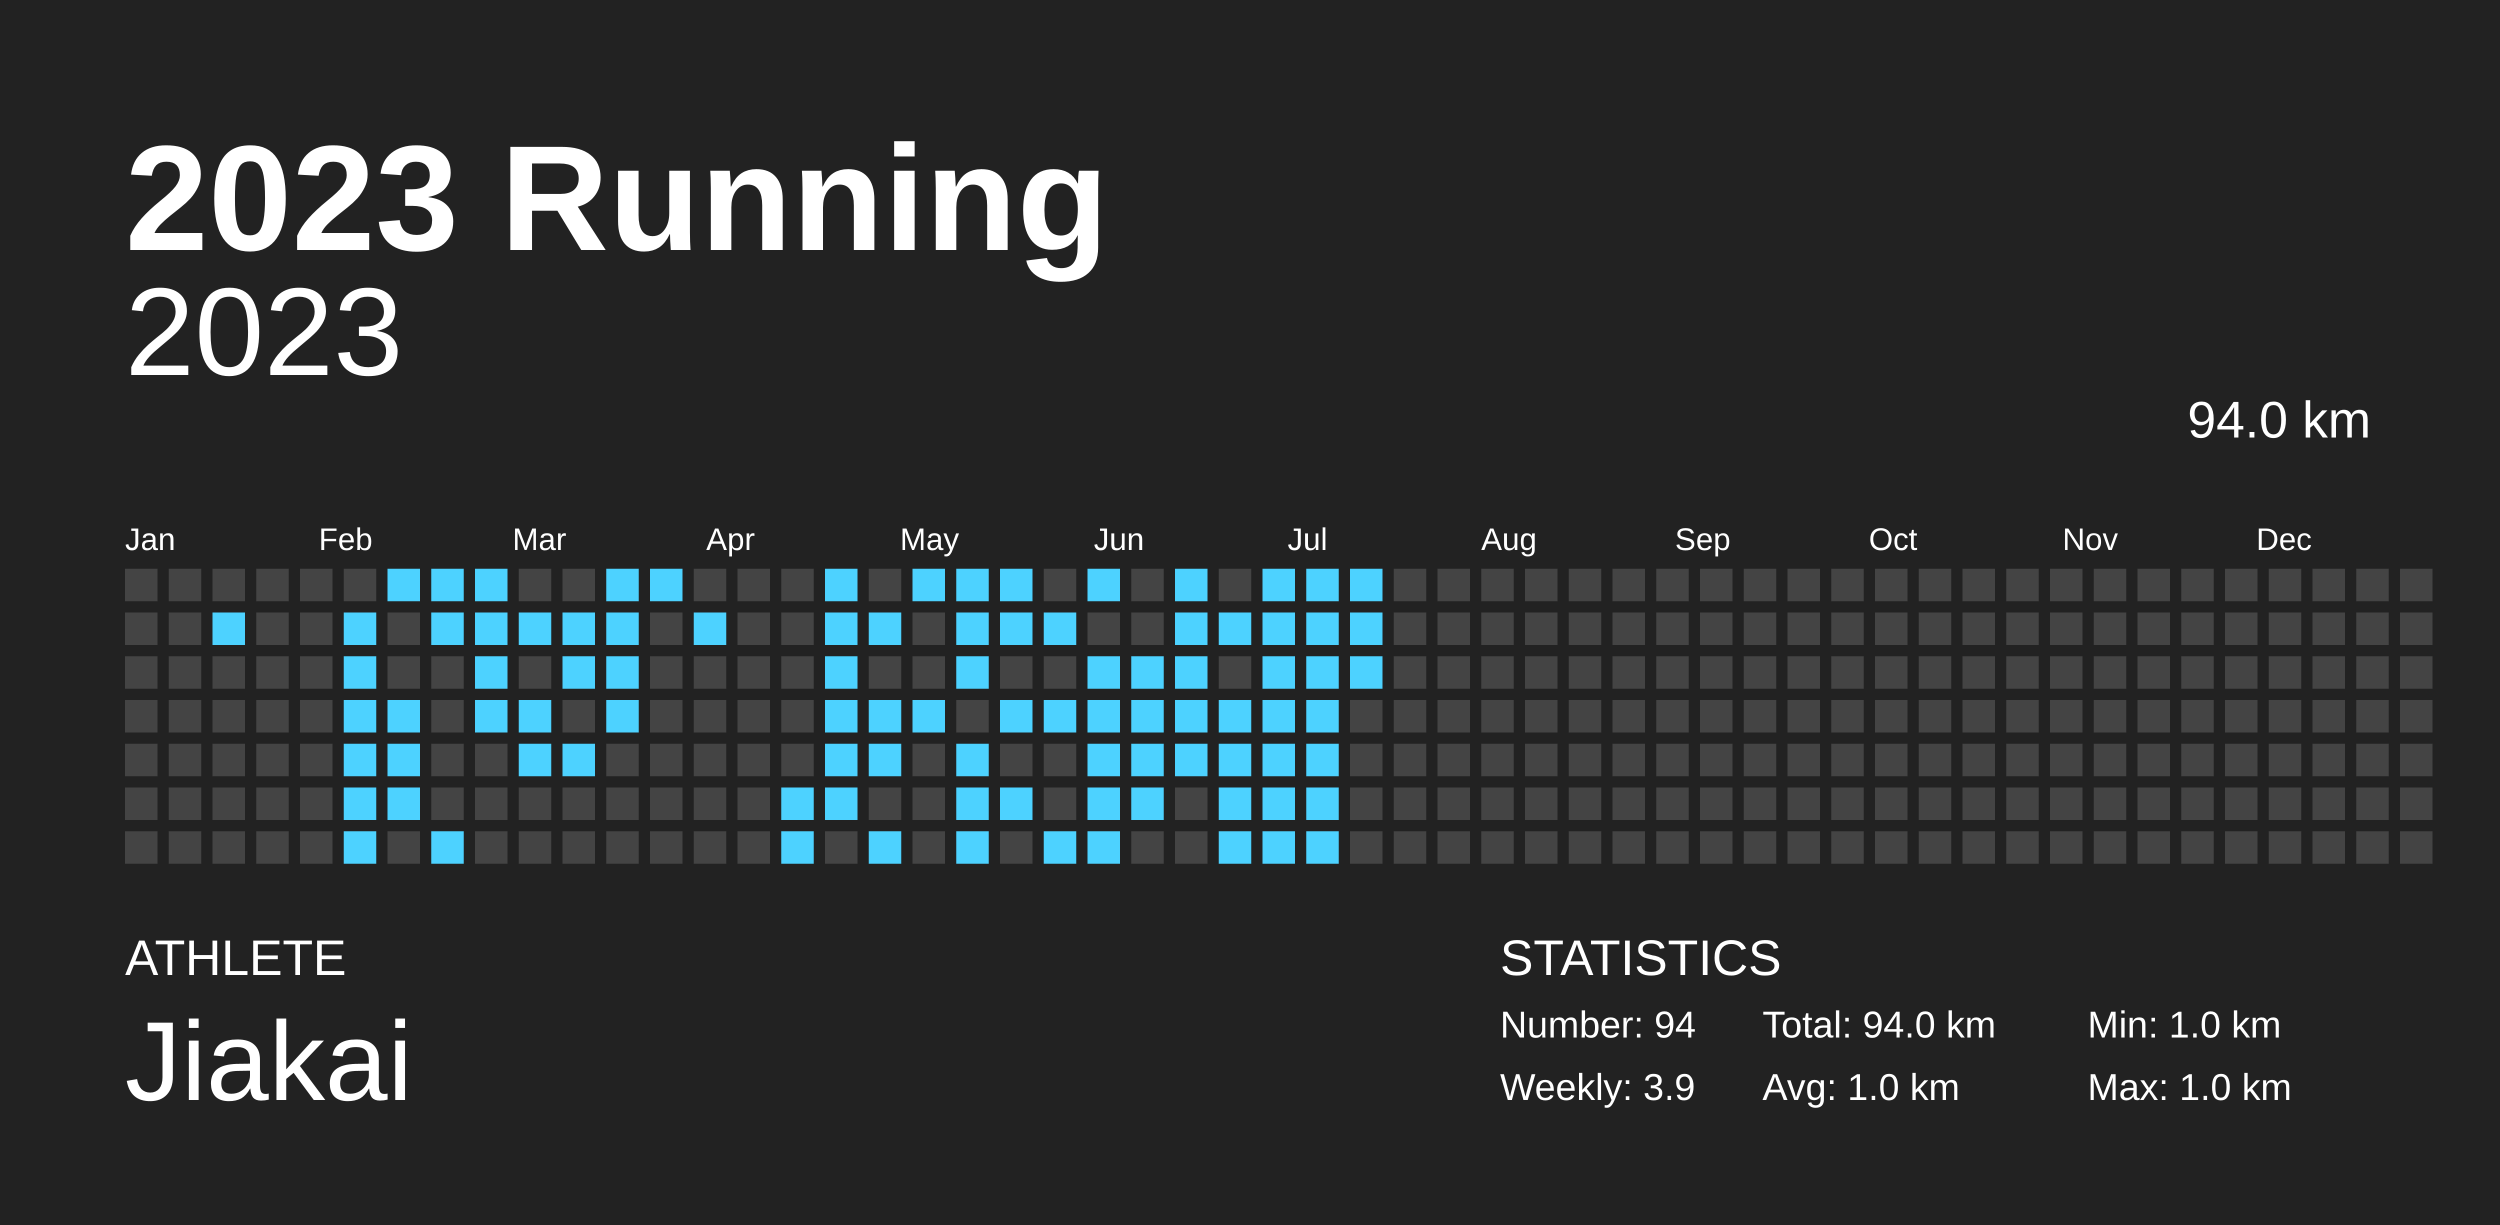
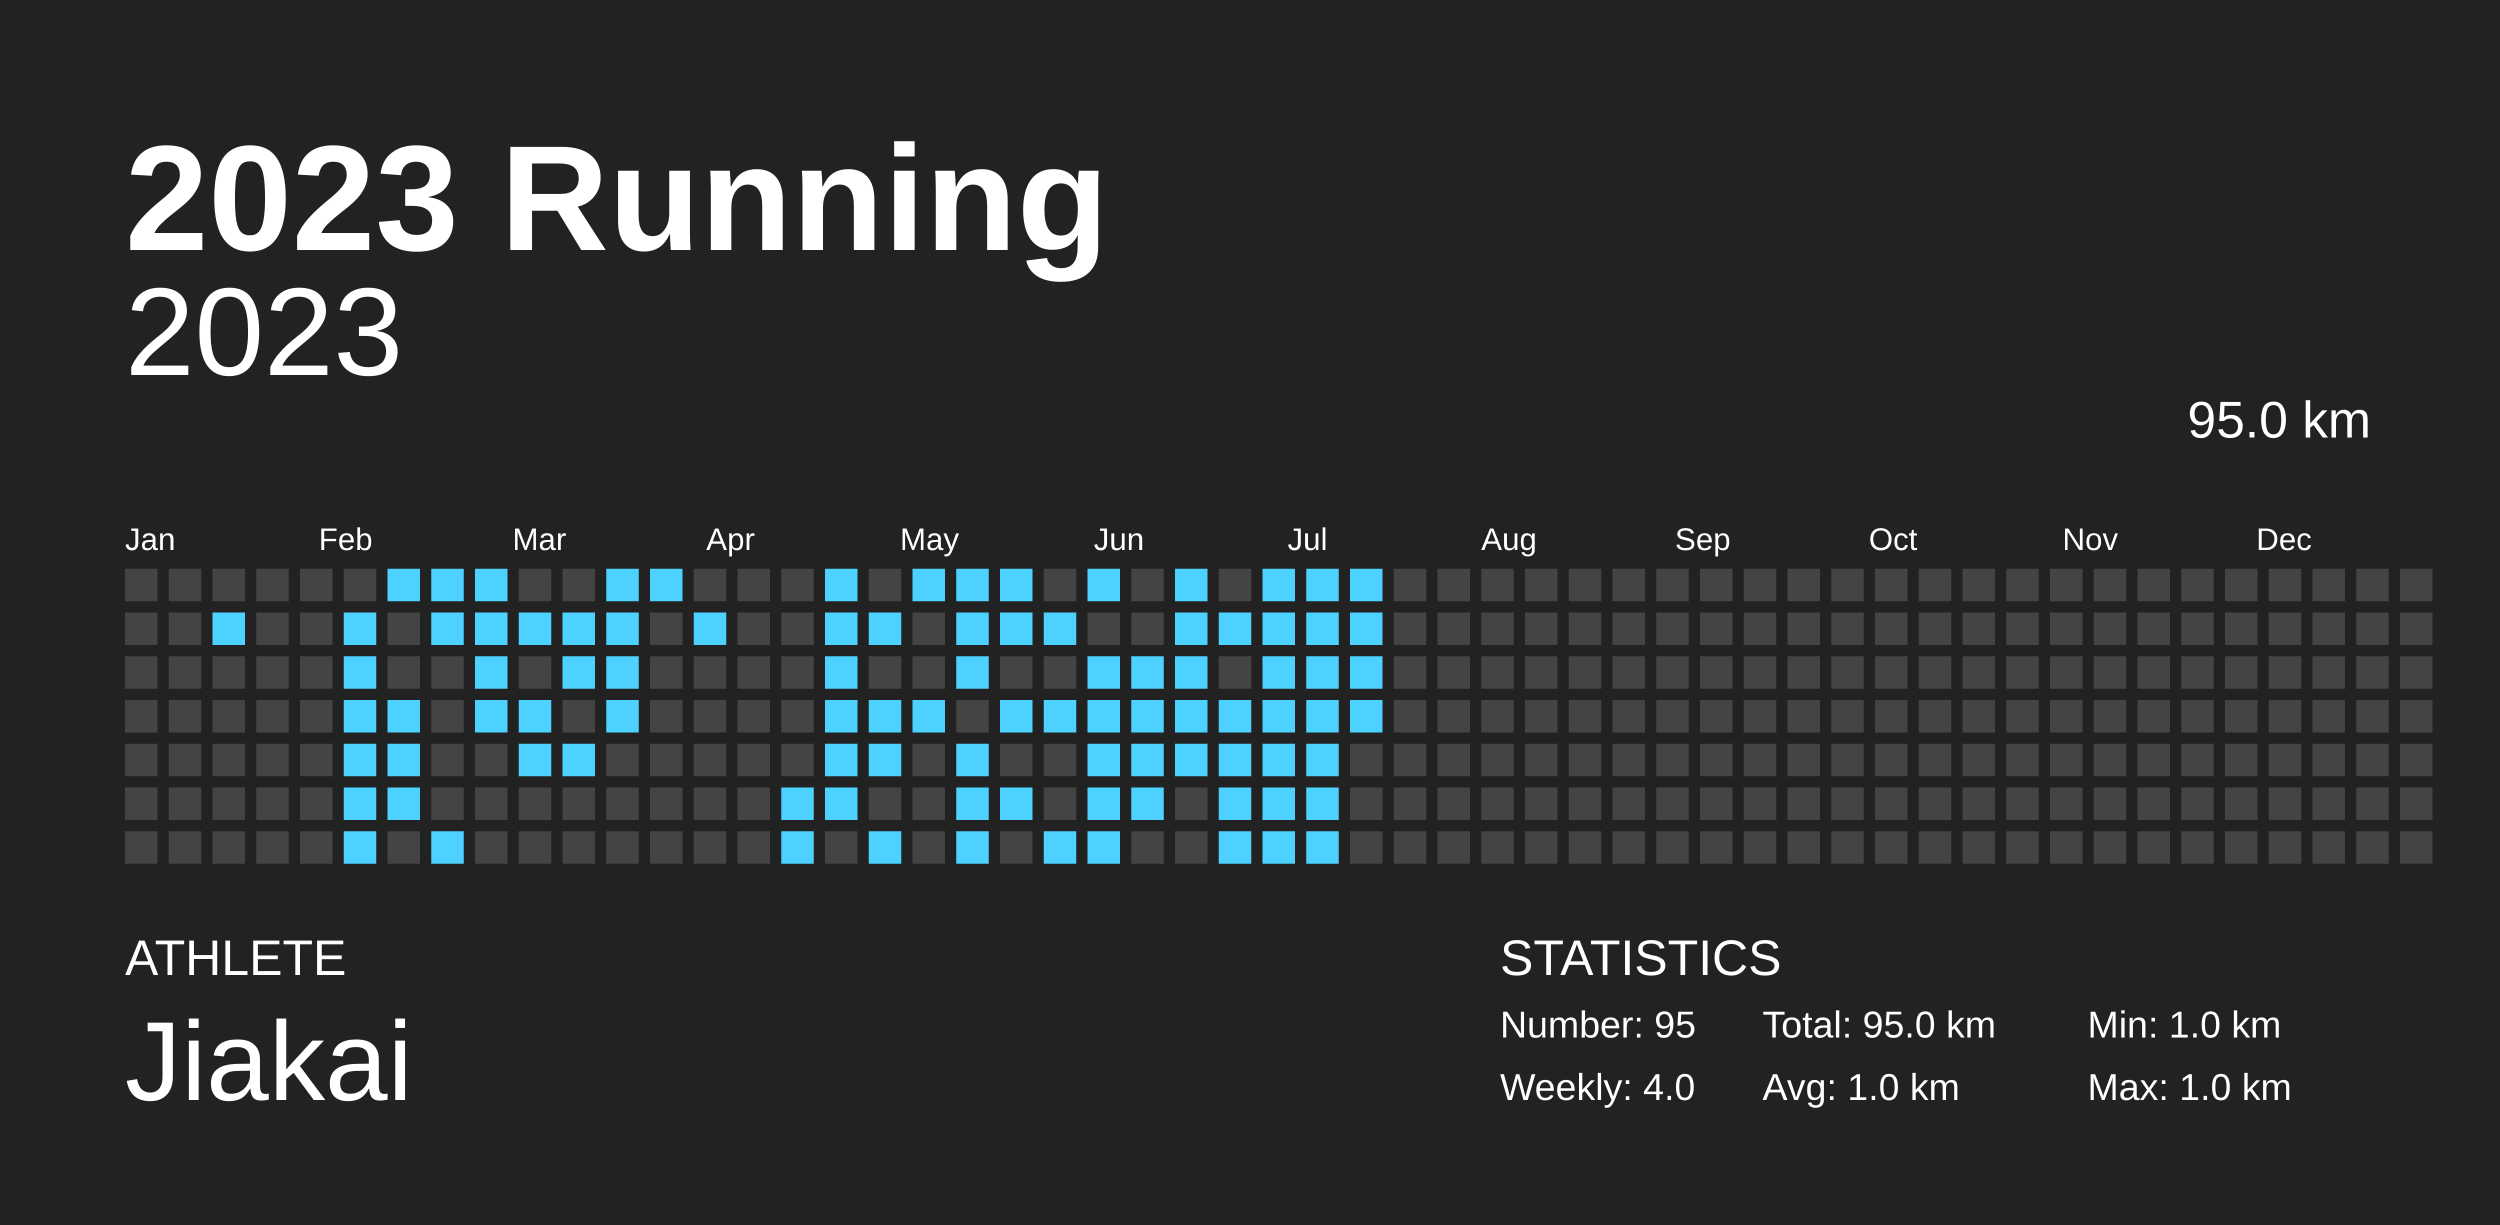
<svg xmlns="http://www.w3.org/2000/svg" baseProfile="full" height="98mm" version="1.1" viewBox="0,0,200,98" width="200mm">
  <defs />
  <rect fill="#222222" height="98" width="200" x="0" y="0" />
  <text fill="#FFFFFF" style="font-size:12px; font-family:Arial; font-weight:bold;" x="10" y="20">2023 Running</text>
  <text fill="#FFFFFF" style="font-size:4px; font-family:Arial" x="10" y="78">ATHLETE</text>
  <text fill="#FFFFFF" style="font-size:9px; font-family:Arial" x="10" y="88">Jiakai</text>
  <text fill="#FFFFFF" style="font-size:4px; font-family:Arial" x="120" y="78">STATISTICS</text>
-   <text fill="#FFFFFF" style="font-size:3px; font-family:Arial" x="120" y="83">Number: 94</text>
-   <text fill="#FFFFFF" style="font-size:3px; font-family:Arial" x="120" y="88">Weekly: 3.9</text>
-   <text fill="#FFFFFF" style="font-size:3px; font-family:Arial" x="141" y="83">Total: 94.0 km</text>
+   <text fill="#FFFFFF" style="font-size:3px; font-family:Arial" x="120" y="83">Number: 95</text>
+   <text fill="#FFFFFF" style="font-size:3px; font-family:Arial" x="120" y="88">Weekly: 4.0</text>
+   <text fill="#FFFFFF" style="font-size:3px; font-family:Arial" x="141" y="83">Total: 95.0 km</text>
  <text fill="#FFFFFF" style="font-size:3px; font-family:Arial" x="141" y="88">Avg: 1.0 km</text>
  <text fill="#FFFFFF" style="font-size:3px; font-family:Arial" x="167" y="83">Min: 1.0 km</text>
  <text fill="#FFFFFF" style="font-size:3px; font-family:Arial" x="167" y="88">Max: 1.0 km</text>
  <text alignment-baseline="hanging" fill="#FFFFFF" style="font-size:10.0px; font-family:Arial;" x="10" y="30">2023</text>
-   <text alignment-baseline="hanging" fill="#FFFFFF" style="font-size:4.125px; font-family:Arial;" x="175" y="35">94.0 km</text>
+   <text alignment-baseline="hanging" fill="#FFFFFF" style="font-size:4.125px; font-family:Arial;" x="175" y="35">95.0 km</text>
  <text fill="#FFFFFF" style="font-size:2.5px; font-family:Arial" x="10.0" y="44">Jan</text>
  <text fill="#FFFFFF" style="font-size:2.5px; font-family:Arial" x="25.5" y="44">Feb</text>
  <text fill="#FFFFFF" style="font-size:2.5px; font-family:Arial" x="41.0" y="44">Mar</text>
  <text fill="#FFFFFF" style="font-size:2.5px; font-family:Arial" x="56.5" y="44">Apr</text>
  <text fill="#FFFFFF" style="font-size:2.5px; font-family:Arial" x="72.0" y="44">May</text>
  <text fill="#FFFFFF" style="font-size:2.5px; font-family:Arial" x="87.5" y="44">Jun</text>
  <text fill="#FFFFFF" style="font-size:2.5px; font-family:Arial" x="103.0" y="44">Jul</text>
  <text fill="#FFFFFF" style="font-size:2.5px; font-family:Arial" x="118.5" y="44">Aug</text>
  <text fill="#FFFFFF" style="font-size:2.5px; font-family:Arial" x="134.0" y="44">Sep</text>
  <text fill="#FFFFFF" style="font-size:2.5px; font-family:Arial" x="149.5" y="44">Oct</text>
  <text fill="#FFFFFF" style="font-size:2.5px; font-family:Arial" x="165.0" y="44">Nov</text>
  <text fill="#FFFFFF" style="font-size:2.5px; font-family:Arial" x="180.5" y="44">Dec</text>
  <rect fill="#444444" height="2.6" width="2.6" x="10.0" y="45.5" />
  <rect fill="#444444" height="2.6" width="2.6" x="10.0" y="49.0" />
  <rect fill="#444444" height="2.6" width="2.6" x="10.0" y="52.5" />
  <rect fill="#444444" height="2.6" width="2.6" x="10.0" y="56.0" />
  <rect fill="#444444" height="2.6" width="2.6" x="10.0" y="59.5" />
  <rect fill="#444444" height="2.6" width="2.6" x="10.0" y="63.0" />
  <rect fill="#444444" height="2.6" width="2.6" x="10.0" y="66.5" />
  <rect fill="#444444" height="2.6" width="2.6" x="13.5" y="45.5" />
  <rect fill="#444444" height="2.6" width="2.6" x="13.5" y="49.0" />
  <rect fill="#444444" height="2.6" width="2.6" x="13.5" y="52.5" />
  <rect fill="#444444" height="2.6" width="2.6" x="13.5" y="56.0" />
  <rect fill="#444444" height="2.6" width="2.6" x="13.5" y="59.5" />
  <rect fill="#444444" height="2.6" width="2.6" x="13.5" y="63.0" />
  <rect fill="#444444" height="2.6" width="2.6" x="13.5" y="66.5" />
  <rect fill="#444444" height="2.6" width="2.6" x="17.0" y="45.5" />
  <rect fill="#4DD2FF" height="2.6" width="2.6" x="17.0" y="49.0" />
  <rect fill="#444444" height="2.6" width="2.6" x="17.0" y="52.5" />
  <rect fill="#444444" height="2.6" width="2.6" x="17.0" y="56.0" />
  <rect fill="#444444" height="2.6" width="2.6" x="17.0" y="59.5" />
  <rect fill="#444444" height="2.6" width="2.6" x="17.0" y="63.0" />
  <rect fill="#444444" height="2.6" width="2.6" x="17.0" y="66.5" />
  <rect fill="#444444" height="2.6" width="2.6" x="20.5" y="45.5" />
  <rect fill="#444444" height="2.6" width="2.6" x="20.5" y="49.0" />
  <rect fill="#444444" height="2.6" width="2.6" x="20.5" y="52.5" />
  <rect fill="#444444" height="2.6" width="2.6" x="20.5" y="56.0" />
  <rect fill="#444444" height="2.6" width="2.6" x="20.5" y="59.5" />
  <rect fill="#444444" height="2.6" width="2.6" x="20.5" y="63.0" />
  <rect fill="#444444" height="2.6" width="2.6" x="20.5" y="66.5" />
  <rect fill="#444444" height="2.6" width="2.6" x="24.0" y="45.5" />
  <rect fill="#444444" height="2.6" width="2.6" x="24.0" y="49.0" />
  <rect fill="#444444" height="2.6" width="2.6" x="24.0" y="52.5" />
  <rect fill="#444444" height="2.6" width="2.6" x="24.0" y="56.0" />
  <rect fill="#444444" height="2.6" width="2.6" x="24.0" y="59.5" />
  <rect fill="#444444" height="2.6" width="2.6" x="24.0" y="63.0" />
  <rect fill="#444444" height="2.6" width="2.6" x="24.0" y="66.5" />
  <rect fill="#444444" height="2.6" width="2.6" x="27.5" y="45.5" />
  <rect fill="#4DD2FF" height="2.6" width="2.6" x="27.5" y="49.0" />
  <rect fill="#4DD2FF" height="2.6" width="2.6" x="27.5" y="52.5" />
  <rect fill="#4DD2FF" height="2.6" width="2.6" x="27.5" y="56.0" />
  <rect fill="#4DD2FF" height="2.6" width="2.6" x="27.5" y="59.5" />
  <rect fill="#4DD2FF" height="2.6" width="2.6" x="27.5" y="63.0" />
  <rect fill="#4DD2FF" height="2.6" width="2.6" x="27.5" y="66.5" />
  <rect fill="#4DD2FF" height="2.6" width="2.6" x="31.0" y="45.5" />
  <rect fill="#444444" height="2.6" width="2.6" x="31.0" y="49.0" />
  <rect fill="#444444" height="2.6" width="2.6" x="31.0" y="52.5" />
  <rect fill="#4DD2FF" height="2.6" width="2.6" x="31.0" y="56.0" />
  <rect fill="#4DD2FF" height="2.6" width="2.6" x="31.0" y="59.5" />
  <rect fill="#4DD2FF" height="2.6" width="2.6" x="31.0" y="63.0" />
  <rect fill="#444444" height="2.6" width="2.6" x="31.0" y="66.5" />
  <rect fill="#4DD2FF" height="2.6" width="2.6" x="34.5" y="45.5" />
  <rect fill="#4DD2FF" height="2.6" width="2.6" x="34.5" y="49.0" />
  <rect fill="#444444" height="2.6" width="2.6" x="34.5" y="52.5" />
  <rect fill="#444444" height="2.6" width="2.6" x="34.5" y="56.0" />
  <rect fill="#444444" height="2.6" width="2.6" x="34.5" y="59.5" />
  <rect fill="#444444" height="2.6" width="2.6" x="34.5" y="63.0" />
  <rect fill="#4DD2FF" height="2.6" width="2.6" x="34.5" y="66.5" />
  <rect fill="#4DD2FF" height="2.6" width="2.6" x="38.0" y="45.5" />
  <rect fill="#4DD2FF" height="2.6" width="2.6" x="38.0" y="49.0" />
  <rect fill="#4DD2FF" height="2.6" width="2.6" x="38.0" y="52.5" />
  <rect fill="#4DD2FF" height="2.6" width="2.6" x="38.0" y="56.0" />
  <rect fill="#444444" height="2.6" width="2.6" x="38.0" y="59.5" />
  <rect fill="#444444" height="2.6" width="2.6" x="38.0" y="63.0" />
  <rect fill="#444444" height="2.6" width="2.6" x="38.0" y="66.5" />
  <rect fill="#444444" height="2.6" width="2.6" x="41.5" y="45.5" />
  <rect fill="#4DD2FF" height="2.6" width="2.6" x="41.5" y="49.0" />
  <rect fill="#444444" height="2.6" width="2.6" x="41.5" y="52.5" />
  <rect fill="#4DD2FF" height="2.6" width="2.6" x="41.5" y="56.0" />
  <rect fill="#4DD2FF" height="2.6" width="2.6" x="41.5" y="59.5" />
  <rect fill="#444444" height="2.6" width="2.6" x="41.5" y="63.0" />
  <rect fill="#444444" height="2.6" width="2.6" x="41.5" y="66.5" />
  <rect fill="#444444" height="2.6" width="2.6" x="45.0" y="45.5" />
  <rect fill="#4DD2FF" height="2.6" width="2.6" x="45.0" y="49.0" />
  <rect fill="#4DD2FF" height="2.6" width="2.6" x="45.0" y="52.5" />
  <rect fill="#444444" height="2.6" width="2.6" x="45.0" y="56.0" />
  <rect fill="#4DD2FF" height="2.6" width="2.6" x="45.0" y="59.5" />
  <rect fill="#444444" height="2.6" width="2.6" x="45.0" y="63.0" />
  <rect fill="#444444" height="2.6" width="2.6" x="45.0" y="66.5" />
  <rect fill="#4DD2FF" height="2.6" width="2.6" x="48.5" y="45.5" />
  <rect fill="#4DD2FF" height="2.6" width="2.6" x="48.5" y="49.0" />
  <rect fill="#4DD2FF" height="2.6" width="2.6" x="48.5" y="52.5" />
  <rect fill="#4DD2FF" height="2.6" width="2.6" x="48.5" y="56.0" />
  <rect fill="#444444" height="2.6" width="2.6" x="48.5" y="59.5" />
  <rect fill="#444444" height="2.6" width="2.6" x="48.5" y="63.0" />
  <rect fill="#444444" height="2.6" width="2.6" x="48.5" y="66.5" />
  <rect fill="#4DD2FF" height="2.6" width="2.6" x="52.0" y="45.5" />
  <rect fill="#444444" height="2.6" width="2.6" x="52.0" y="49.0" />
  <rect fill="#444444" height="2.6" width="2.6" x="52.0" y="52.5" />
  <rect fill="#444444" height="2.6" width="2.6" x="52.0" y="56.0" />
  <rect fill="#444444" height="2.6" width="2.6" x="52.0" y="59.5" />
  <rect fill="#444444" height="2.6" width="2.6" x="52.0" y="63.0" />
  <rect fill="#444444" height="2.6" width="2.6" x="52.0" y="66.5" />
  <rect fill="#444444" height="2.6" width="2.6" x="55.5" y="45.5" />
  <rect fill="#4DD2FF" height="2.6" width="2.6" x="55.5" y="49.0" />
  <rect fill="#444444" height="2.6" width="2.6" x="55.5" y="52.5" />
  <rect fill="#444444" height="2.6" width="2.6" x="55.5" y="56.0" />
  <rect fill="#444444" height="2.6" width="2.6" x="55.5" y="59.5" />
  <rect fill="#444444" height="2.6" width="2.6" x="55.5" y="63.0" />
  <rect fill="#444444" height="2.6" width="2.6" x="55.5" y="66.5" />
  <rect fill="#444444" height="2.6" width="2.6" x="59.0" y="45.5" />
  <rect fill="#444444" height="2.6" width="2.6" x="59.0" y="49.0" />
  <rect fill="#444444" height="2.6" width="2.6" x="59.0" y="52.5" />
  <rect fill="#444444" height="2.6" width="2.6" x="59.0" y="56.0" />
  <rect fill="#444444" height="2.6" width="2.6" x="59.0" y="59.5" />
  <rect fill="#444444" height="2.6" width="2.6" x="59.0" y="63.0" />
  <rect fill="#444444" height="2.6" width="2.6" x="59.0" y="66.5" />
  <rect fill="#444444" height="2.6" width="2.6" x="62.5" y="45.5" />
  <rect fill="#444444" height="2.6" width="2.6" x="62.5" y="49.0" />
  <rect fill="#444444" height="2.6" width="2.6" x="62.5" y="52.5" />
  <rect fill="#444444" height="2.6" width="2.6" x="62.5" y="56.0" />
  <rect fill="#444444" height="2.6" width="2.6" x="62.5" y="59.5" />
  <rect fill="#4DD2FF" height="2.6" width="2.6" x="62.5" y="63.0" />
  <rect fill="#4DD2FF" height="2.6" width="2.6" x="62.5" y="66.5" />
  <rect fill="#4DD2FF" height="2.6" width="2.6" x="66.0" y="45.5" />
  <rect fill="#4DD2FF" height="2.6" width="2.6" x="66.0" y="49.0" />
  <rect fill="#4DD2FF" height="2.6" width="2.6" x="66.0" y="52.5" />
  <rect fill="#4DD2FF" height="2.6" width="2.6" x="66.0" y="56.0" />
  <rect fill="#4DD2FF" height="2.6" width="2.6" x="66.0" y="59.5" />
  <rect fill="#4DD2FF" height="2.6" width="2.6" x="66.0" y="63.0" />
  <rect fill="#444444" height="2.6" width="2.6" x="66.0" y="66.5" />
  <rect fill="#444444" height="2.6" width="2.6" x="69.5" y="45.5" />
  <rect fill="#4DD2FF" height="2.6" width="2.6" x="69.5" y="49.0" />
  <rect fill="#444444" height="2.6" width="2.6" x="69.5" y="52.5" />
  <rect fill="#4DD2FF" height="2.6" width="2.6" x="69.5" y="56.0" />
  <rect fill="#4DD2FF" height="2.6" width="2.6" x="69.5" y="59.5" />
  <rect fill="#444444" height="2.6" width="2.6" x="69.5" y="63.0" />
  <rect fill="#4DD2FF" height="2.6" width="2.6" x="69.5" y="66.5" />
  <rect fill="#4DD2FF" height="2.6" width="2.6" x="73.0" y="45.5" />
  <rect fill="#444444" height="2.6" width="2.6" x="73.0" y="49.0" />
  <rect fill="#444444" height="2.6" width="2.6" x="73.0" y="52.5" />
  <rect fill="#4DD2FF" height="2.6" width="2.6" x="73.0" y="56.0" />
  <rect fill="#444444" height="2.6" width="2.6" x="73.0" y="59.5" />
  <rect fill="#444444" height="2.6" width="2.6" x="73.0" y="63.0" />
  <rect fill="#444444" height="2.6" width="2.6" x="73.0" y="66.5" />
  <rect fill="#4DD2FF" height="2.6" width="2.6" x="76.5" y="45.5" />
  <rect fill="#4DD2FF" height="2.6" width="2.6" x="76.5" y="49.0" />
  <rect fill="#4DD2FF" height="2.6" width="2.6" x="76.5" y="52.5" />
  <rect fill="#444444" height="2.6" width="2.6" x="76.5" y="56.0" />
  <rect fill="#4DD2FF" height="2.6" width="2.6" x="76.5" y="59.5" />
  <rect fill="#4DD2FF" height="2.6" width="2.6" x="76.5" y="63.0" />
  <rect fill="#4DD2FF" height="2.6" width="2.6" x="76.5" y="66.5" />
  <rect fill="#4DD2FF" height="2.6" width="2.6" x="80.0" y="45.5" />
  <rect fill="#4DD2FF" height="2.6" width="2.6" x="80.0" y="49.0" />
  <rect fill="#444444" height="2.6" width="2.6" x="80.0" y="52.5" />
  <rect fill="#4DD2FF" height="2.6" width="2.6" x="80.0" y="56.0" />
  <rect fill="#444444" height="2.6" width="2.6" x="80.0" y="59.5" />
  <rect fill="#4DD2FF" height="2.6" width="2.6" x="80.0" y="63.0" />
  <rect fill="#444444" height="2.6" width="2.6" x="80.0" y="66.5" />
  <rect fill="#444444" height="2.6" width="2.6" x="83.5" y="45.5" />
  <rect fill="#4DD2FF" height="2.6" width="2.6" x="83.5" y="49.0" />
  <rect fill="#444444" height="2.6" width="2.6" x="83.5" y="52.5" />
  <rect fill="#4DD2FF" height="2.6" width="2.6" x="83.5" y="56.0" />
  <rect fill="#444444" height="2.6" width="2.6" x="83.5" y="59.5" />
  <rect fill="#444444" height="2.6" width="2.6" x="83.5" y="63.0" />
  <rect fill="#4DD2FF" height="2.6" width="2.6" x="83.5" y="66.5" />
  <rect fill="#4DD2FF" height="2.6" width="2.6" x="87.0" y="45.5" />
  <rect fill="#444444" height="2.6" width="2.6" x="87.0" y="49.0" />
  <rect fill="#4DD2FF" height="2.6" width="2.6" x="87.0" y="52.5" />
  <rect fill="#4DD2FF" height="2.6" width="2.6" x="87.0" y="56.0" />
  <rect fill="#4DD2FF" height="2.6" width="2.6" x="87.0" y="59.5" />
  <rect fill="#4DD2FF" height="2.6" width="2.6" x="87.0" y="63.0" />
  <rect fill="#4DD2FF" height="2.6" width="2.6" x="87.0" y="66.5" />
  <rect fill="#444444" height="2.6" width="2.6" x="90.5" y="45.5" />
  <rect fill="#444444" height="2.6" width="2.6" x="90.5" y="49.0" />
  <rect fill="#4DD2FF" height="2.6" width="2.6" x="90.5" y="52.5" />
  <rect fill="#4DD2FF" height="2.6" width="2.6" x="90.5" y="56.0" />
  <rect fill="#4DD2FF" height="2.6" width="2.6" x="90.5" y="59.5" />
  <rect fill="#4DD2FF" height="2.6" width="2.6" x="90.5" y="63.0" />
  <rect fill="#444444" height="2.6" width="2.6" x="90.5" y="66.5" />
  <rect fill="#4DD2FF" height="2.6" width="2.6" x="94.0" y="45.5" />
  <rect fill="#4DD2FF" height="2.6" width="2.6" x="94.0" y="49.0" />
  <rect fill="#4DD2FF" height="2.6" width="2.6" x="94.0" y="52.5" />
  <rect fill="#4DD2FF" height="2.6" width="2.6" x="94.0" y="56.0" />
  <rect fill="#4DD2FF" height="2.6" width="2.6" x="94.0" y="59.5" />
  <rect fill="#444444" height="2.6" width="2.6" x="94.0" y="63.0" />
  <rect fill="#444444" height="2.6" width="2.6" x="94.0" y="66.5" />
  <rect fill="#444444" height="2.6" width="2.6" x="97.5" y="45.5" />
  <rect fill="#4DD2FF" height="2.6" width="2.6" x="97.5" y="49.0" />
  <rect fill="#444444" height="2.6" width="2.6" x="97.5" y="52.5" />
  <rect fill="#4DD2FF" height="2.6" width="2.6" x="97.5" y="56.0" />
  <rect fill="#4DD2FF" height="2.6" width="2.6" x="97.5" y="59.5" />
  <rect fill="#4DD2FF" height="2.6" width="2.6" x="97.5" y="63.0" />
  <rect fill="#4DD2FF" height="2.6" width="2.6" x="97.5" y="66.5" />
  <rect fill="#4DD2FF" height="2.6" width="2.6" x="101.0" y="45.5" />
  <rect fill="#4DD2FF" height="2.6" width="2.6" x="101.0" y="49.0" />
  <rect fill="#4DD2FF" height="2.6" width="2.6" x="101.0" y="52.5" />
  <rect fill="#4DD2FF" height="2.6" width="2.6" x="101.0" y="56.0" />
  <rect fill="#4DD2FF" height="2.6" width="2.6" x="101.0" y="59.5" />
  <rect fill="#4DD2FF" height="2.6" width="2.6" x="101.0" y="63.0" />
  <rect fill="#4DD2FF" height="2.6" width="2.6" x="101.0" y="66.5" />
  <rect fill="#4DD2FF" height="2.6" width="2.6" x="104.5" y="45.5" />
  <rect fill="#4DD2FF" height="2.6" width="2.6" x="104.5" y="49.0" />
  <rect fill="#4DD2FF" height="2.6" width="2.6" x="104.5" y="52.5" />
  <rect fill="#4DD2FF" height="2.6" width="2.6" x="104.5" y="56.0" />
  <rect fill="#4DD2FF" height="2.6" width="2.6" x="104.5" y="59.5" />
  <rect fill="#4DD2FF" height="2.6" width="2.6" x="104.5" y="63.0" />
  <rect fill="#4DD2FF" height="2.6" width="2.6" x="104.5" y="66.5" />
  <rect fill="#4DD2FF" height="2.6" width="2.6" x="108.0" y="45.5" />
  <rect fill="#4DD2FF" height="2.6" width="2.6" x="108.0" y="49.0" />
  <rect fill="#4DD2FF" height="2.6" width="2.6" x="108.0" y="52.5" />
-   <rect fill="#444444" height="2.6" width="2.6" x="108.0" y="56.0" />
+   <rect fill="#4DD2FF" height="2.6" width="2.6" x="108.0" y="56.0" />
  <rect fill="#444444" height="2.6" width="2.6" x="108.0" y="59.5" />
  <rect fill="#444444" height="2.6" width="2.6" x="108.0" y="63.0" />
  <rect fill="#444444" height="2.6" width="2.6" x="108.0" y="66.5" />
  <rect fill="#444444" height="2.6" width="2.6" x="111.5" y="45.5" />
  <rect fill="#444444" height="2.6" width="2.6" x="111.5" y="49.0" />
  <rect fill="#444444" height="2.6" width="2.6" x="111.5" y="52.5" />
  <rect fill="#444444" height="2.6" width="2.6" x="111.5" y="56.0" />
  <rect fill="#444444" height="2.6" width="2.6" x="111.5" y="59.5" />
  <rect fill="#444444" height="2.6" width="2.6" x="111.5" y="63.0" />
  <rect fill="#444444" height="2.6" width="2.6" x="111.5" y="66.5" />
  <rect fill="#444444" height="2.6" width="2.6" x="115.0" y="45.5" />
  <rect fill="#444444" height="2.6" width="2.6" x="115.0" y="49.0" />
  <rect fill="#444444" height="2.6" width="2.6" x="115.0" y="52.5" />
  <rect fill="#444444" height="2.6" width="2.6" x="115.0" y="56.0" />
  <rect fill="#444444" height="2.6" width="2.6" x="115.0" y="59.5" />
  <rect fill="#444444" height="2.6" width="2.6" x="115.0" y="63.0" />
  <rect fill="#444444" height="2.6" width="2.6" x="115.0" y="66.5" />
  <rect fill="#444444" height="2.6" width="2.6" x="118.5" y="45.5" />
  <rect fill="#444444" height="2.6" width="2.6" x="118.5" y="49.0" />
  <rect fill="#444444" height="2.6" width="2.6" x="118.5" y="52.5" />
  <rect fill="#444444" height="2.6" width="2.6" x="118.5" y="56.0" />
  <rect fill="#444444" height="2.6" width="2.6" x="118.5" y="59.5" />
  <rect fill="#444444" height="2.6" width="2.6" x="118.5" y="63.0" />
  <rect fill="#444444" height="2.6" width="2.6" x="118.5" y="66.5" />
  <rect fill="#444444" height="2.6" width="2.6" x="122.0" y="45.5" />
  <rect fill="#444444" height="2.6" width="2.6" x="122.0" y="49.0" />
  <rect fill="#444444" height="2.6" width="2.6" x="122.0" y="52.5" />
  <rect fill="#444444" height="2.6" width="2.6" x="122.0" y="56.0" />
  <rect fill="#444444" height="2.6" width="2.6" x="122.0" y="59.5" />
  <rect fill="#444444" height="2.6" width="2.6" x="122.0" y="63.0" />
  <rect fill="#444444" height="2.6" width="2.6" x="122.0" y="66.5" />
  <rect fill="#444444" height="2.6" width="2.6" x="125.5" y="45.5" />
  <rect fill="#444444" height="2.6" width="2.6" x="125.5" y="49.0" />
  <rect fill="#444444" height="2.6" width="2.6" x="125.5" y="52.5" />
  <rect fill="#444444" height="2.6" width="2.6" x="125.5" y="56.0" />
  <rect fill="#444444" height="2.6" width="2.6" x="125.5" y="59.5" />
  <rect fill="#444444" height="2.6" width="2.6" x="125.5" y="63.0" />
  <rect fill="#444444" height="2.6" width="2.6" x="125.5" y="66.5" />
  <rect fill="#444444" height="2.6" width="2.6" x="129.0" y="45.5" />
  <rect fill="#444444" height="2.6" width="2.6" x="129.0" y="49.0" />
  <rect fill="#444444" height="2.6" width="2.6" x="129.0" y="52.5" />
  <rect fill="#444444" height="2.6" width="2.6" x="129.0" y="56.0" />
  <rect fill="#444444" height="2.6" width="2.6" x="129.0" y="59.5" />
  <rect fill="#444444" height="2.6" width="2.6" x="129.0" y="63.0" />
  <rect fill="#444444" height="2.6" width="2.6" x="129.0" y="66.5" />
  <rect fill="#444444" height="2.6" width="2.6" x="132.5" y="45.5" />
  <rect fill="#444444" height="2.6" width="2.6" x="132.5" y="49.0" />
  <rect fill="#444444" height="2.6" width="2.6" x="132.5" y="52.5" />
  <rect fill="#444444" height="2.6" width="2.6" x="132.5" y="56.0" />
  <rect fill="#444444" height="2.6" width="2.6" x="132.5" y="59.5" />
  <rect fill="#444444" height="2.6" width="2.6" x="132.5" y="63.0" />
  <rect fill="#444444" height="2.6" width="2.6" x="132.5" y="66.5" />
  <rect fill="#444444" height="2.6" width="2.6" x="136.0" y="45.5" />
  <rect fill="#444444" height="2.6" width="2.6" x="136.0" y="49.0" />
  <rect fill="#444444" height="2.6" width="2.6" x="136.0" y="52.5" />
  <rect fill="#444444" height="2.6" width="2.6" x="136.0" y="56.0" />
  <rect fill="#444444" height="2.6" width="2.6" x="136.0" y="59.5" />
  <rect fill="#444444" height="2.6" width="2.6" x="136.0" y="63.0" />
  <rect fill="#444444" height="2.6" width="2.6" x="136.0" y="66.5" />
  <rect fill="#444444" height="2.6" width="2.6" x="139.5" y="45.5" />
  <rect fill="#444444" height="2.6" width="2.6" x="139.5" y="49.0" />
  <rect fill="#444444" height="2.6" width="2.6" x="139.5" y="52.5" />
  <rect fill="#444444" height="2.6" width="2.6" x="139.5" y="56.0" />
  <rect fill="#444444" height="2.6" width="2.6" x="139.5" y="59.5" />
  <rect fill="#444444" height="2.6" width="2.6" x="139.5" y="63.0" />
  <rect fill="#444444" height="2.6" width="2.6" x="139.5" y="66.5" />
  <rect fill="#444444" height="2.6" width="2.6" x="143.0" y="45.5" />
  <rect fill="#444444" height="2.6" width="2.6" x="143.0" y="49.0" />
  <rect fill="#444444" height="2.6" width="2.6" x="143.0" y="52.5" />
  <rect fill="#444444" height="2.6" width="2.6" x="143.0" y="56.0" />
  <rect fill="#444444" height="2.6" width="2.6" x="143.0" y="59.5" />
  <rect fill="#444444" height="2.6" width="2.6" x="143.0" y="63.0" />
  <rect fill="#444444" height="2.6" width="2.6" x="143.0" y="66.5" />
  <rect fill="#444444" height="2.6" width="2.6" x="146.5" y="45.5" />
  <rect fill="#444444" height="2.6" width="2.6" x="146.5" y="49.0" />
  <rect fill="#444444" height="2.6" width="2.6" x="146.5" y="52.5" />
  <rect fill="#444444" height="2.6" width="2.6" x="146.5" y="56.0" />
  <rect fill="#444444" height="2.6" width="2.6" x="146.5" y="59.5" />
  <rect fill="#444444" height="2.6" width="2.6" x="146.5" y="63.0" />
  <rect fill="#444444" height="2.6" width="2.6" x="146.5" y="66.5" />
  <rect fill="#444444" height="2.6" width="2.6" x="150.0" y="45.5" />
  <rect fill="#444444" height="2.6" width="2.6" x="150.0" y="49.0" />
  <rect fill="#444444" height="2.6" width="2.6" x="150.0" y="52.5" />
  <rect fill="#444444" height="2.6" width="2.6" x="150.0" y="56.0" />
  <rect fill="#444444" height="2.6" width="2.6" x="150.0" y="59.5" />
  <rect fill="#444444" height="2.6" width="2.6" x="150.0" y="63.0" />
  <rect fill="#444444" height="2.6" width="2.6" x="150.0" y="66.5" />
  <rect fill="#444444" height="2.6" width="2.6" x="153.5" y="45.5" />
  <rect fill="#444444" height="2.6" width="2.6" x="153.5" y="49.0" />
  <rect fill="#444444" height="2.6" width="2.6" x="153.5" y="52.5" />
  <rect fill="#444444" height="2.6" width="2.6" x="153.5" y="56.0" />
  <rect fill="#444444" height="2.6" width="2.6" x="153.5" y="59.5" />
  <rect fill="#444444" height="2.6" width="2.6" x="153.5" y="63.0" />
  <rect fill="#444444" height="2.6" width="2.6" x="153.5" y="66.5" />
  <rect fill="#444444" height="2.6" width="2.6" x="157.0" y="45.5" />
  <rect fill="#444444" height="2.6" width="2.6" x="157.0" y="49.0" />
  <rect fill="#444444" height="2.6" width="2.6" x="157.0" y="52.5" />
  <rect fill="#444444" height="2.6" width="2.6" x="157.0" y="56.0" />
  <rect fill="#444444" height="2.6" width="2.6" x="157.0" y="59.5" />
  <rect fill="#444444" height="2.6" width="2.6" x="157.0" y="63.0" />
  <rect fill="#444444" height="2.6" width="2.6" x="157.0" y="66.5" />
  <rect fill="#444444" height="2.6" width="2.6" x="160.5" y="45.5" />
  <rect fill="#444444" height="2.6" width="2.6" x="160.5" y="49.0" />
  <rect fill="#444444" height="2.6" width="2.6" x="160.5" y="52.5" />
  <rect fill="#444444" height="2.6" width="2.6" x="160.5" y="56.0" />
  <rect fill="#444444" height="2.6" width="2.6" x="160.5" y="59.5" />
  <rect fill="#444444" height="2.6" width="2.6" x="160.5" y="63.0" />
  <rect fill="#444444" height="2.6" width="2.6" x="160.5" y="66.5" />
  <rect fill="#444444" height="2.6" width="2.6" x="164.0" y="45.5" />
  <rect fill="#444444" height="2.6" width="2.6" x="164.0" y="49.0" />
  <rect fill="#444444" height="2.6" width="2.6" x="164.0" y="52.5" />
  <rect fill="#444444" height="2.6" width="2.6" x="164.0" y="56.0" />
  <rect fill="#444444" height="2.6" width="2.6" x="164.0" y="59.5" />
  <rect fill="#444444" height="2.6" width="2.6" x="164.0" y="63.0" />
  <rect fill="#444444" height="2.6" width="2.6" x="164.0" y="66.5" />
  <rect fill="#444444" height="2.6" width="2.6" x="167.5" y="45.5" />
  <rect fill="#444444" height="2.6" width="2.6" x="167.5" y="49.0" />
  <rect fill="#444444" height="2.6" width="2.6" x="167.5" y="52.5" />
  <rect fill="#444444" height="2.6" width="2.6" x="167.5" y="56.0" />
  <rect fill="#444444" height="2.6" width="2.6" x="167.5" y="59.5" />
  <rect fill="#444444" height="2.6" width="2.6" x="167.5" y="63.0" />
  <rect fill="#444444" height="2.6" width="2.6" x="167.5" y="66.5" />
  <rect fill="#444444" height="2.6" width="2.6" x="171.0" y="45.5" />
  <rect fill="#444444" height="2.6" width="2.6" x="171.0" y="49.0" />
  <rect fill="#444444" height="2.6" width="2.6" x="171.0" y="52.5" />
  <rect fill="#444444" height="2.6" width="2.6" x="171.0" y="56.0" />
  <rect fill="#444444" height="2.6" width="2.6" x="171.0" y="59.5" />
  <rect fill="#444444" height="2.6" width="2.6" x="171.0" y="63.0" />
  <rect fill="#444444" height="2.6" width="2.6" x="171.0" y="66.5" />
  <rect fill="#444444" height="2.6" width="2.6" x="174.5" y="45.5" />
  <rect fill="#444444" height="2.6" width="2.6" x="174.5" y="49.0" />
  <rect fill="#444444" height="2.6" width="2.6" x="174.5" y="52.5" />
  <rect fill="#444444" height="2.6" width="2.6" x="174.5" y="56.0" />
  <rect fill="#444444" height="2.6" width="2.6" x="174.5" y="59.5" />
  <rect fill="#444444" height="2.6" width="2.6" x="174.5" y="63.0" />
  <rect fill="#444444" height="2.6" width="2.6" x="174.5" y="66.5" />
  <rect fill="#444444" height="2.6" width="2.6" x="178.0" y="45.5" />
  <rect fill="#444444" height="2.6" width="2.6" x="178.0" y="49.0" />
  <rect fill="#444444" height="2.6" width="2.6" x="178.0" y="52.5" />
  <rect fill="#444444" height="2.6" width="2.6" x="178.0" y="56.0" />
  <rect fill="#444444" height="2.6" width="2.6" x="178.0" y="59.5" />
  <rect fill="#444444" height="2.6" width="2.6" x="178.0" y="63.0" />
  <rect fill="#444444" height="2.6" width="2.6" x="178.0" y="66.5" />
  <rect fill="#444444" height="2.6" width="2.6" x="181.5" y="45.5" />
  <rect fill="#444444" height="2.6" width="2.6" x="181.5" y="49.0" />
  <rect fill="#444444" height="2.6" width="2.6" x="181.5" y="52.5" />
  <rect fill="#444444" height="2.6" width="2.6" x="181.5" y="56.0" />
  <rect fill="#444444" height="2.6" width="2.6" x="181.5" y="59.5" />
  <rect fill="#444444" height="2.6" width="2.6" x="181.5" y="63.0" />
  <rect fill="#444444" height="2.6" width="2.6" x="181.5" y="66.5" />
  <rect fill="#444444" height="2.6" width="2.6" x="185.0" y="45.5" />
  <rect fill="#444444" height="2.6" width="2.6" x="185.0" y="49.0" />
  <rect fill="#444444" height="2.6" width="2.6" x="185.0" y="52.5" />
  <rect fill="#444444" height="2.6" width="2.6" x="185.0" y="56.0" />
  <rect fill="#444444" height="2.6" width="2.6" x="185.0" y="59.5" />
  <rect fill="#444444" height="2.6" width="2.6" x="185.0" y="63.0" />
  <rect fill="#444444" height="2.6" width="2.6" x="185.0" y="66.5" />
  <rect fill="#444444" height="2.6" width="2.6" x="188.5" y="45.5" />
  <rect fill="#444444" height="2.6" width="2.6" x="188.5" y="49.0" />
  <rect fill="#444444" height="2.6" width="2.6" x="188.5" y="52.5" />
  <rect fill="#444444" height="2.6" width="2.6" x="188.5" y="56.0" />
  <rect fill="#444444" height="2.6" width="2.6" x="188.5" y="59.5" />
  <rect fill="#444444" height="2.6" width="2.6" x="188.5" y="63.0" />
  <rect fill="#444444" height="2.6" width="2.6" x="188.5" y="66.5" />
  <rect fill="#444444" height="2.6" width="2.6" x="192.0" y="45.5" />
  <rect fill="#444444" height="2.6" width="2.6" x="192.0" y="49.0" />
  <rect fill="#444444" height="2.6" width="2.6" x="192.0" y="52.5" />
  <rect fill="#444444" height="2.6" width="2.6" x="192.0" y="56.0" />
  <rect fill="#444444" height="2.6" width="2.6" x="192.0" y="59.5" />
  <rect fill="#444444" height="2.6" width="2.6" x="192.0" y="63.0" />
  <rect fill="#444444" height="2.6" width="2.6" x="192.0" y="66.5" />
</svg>
